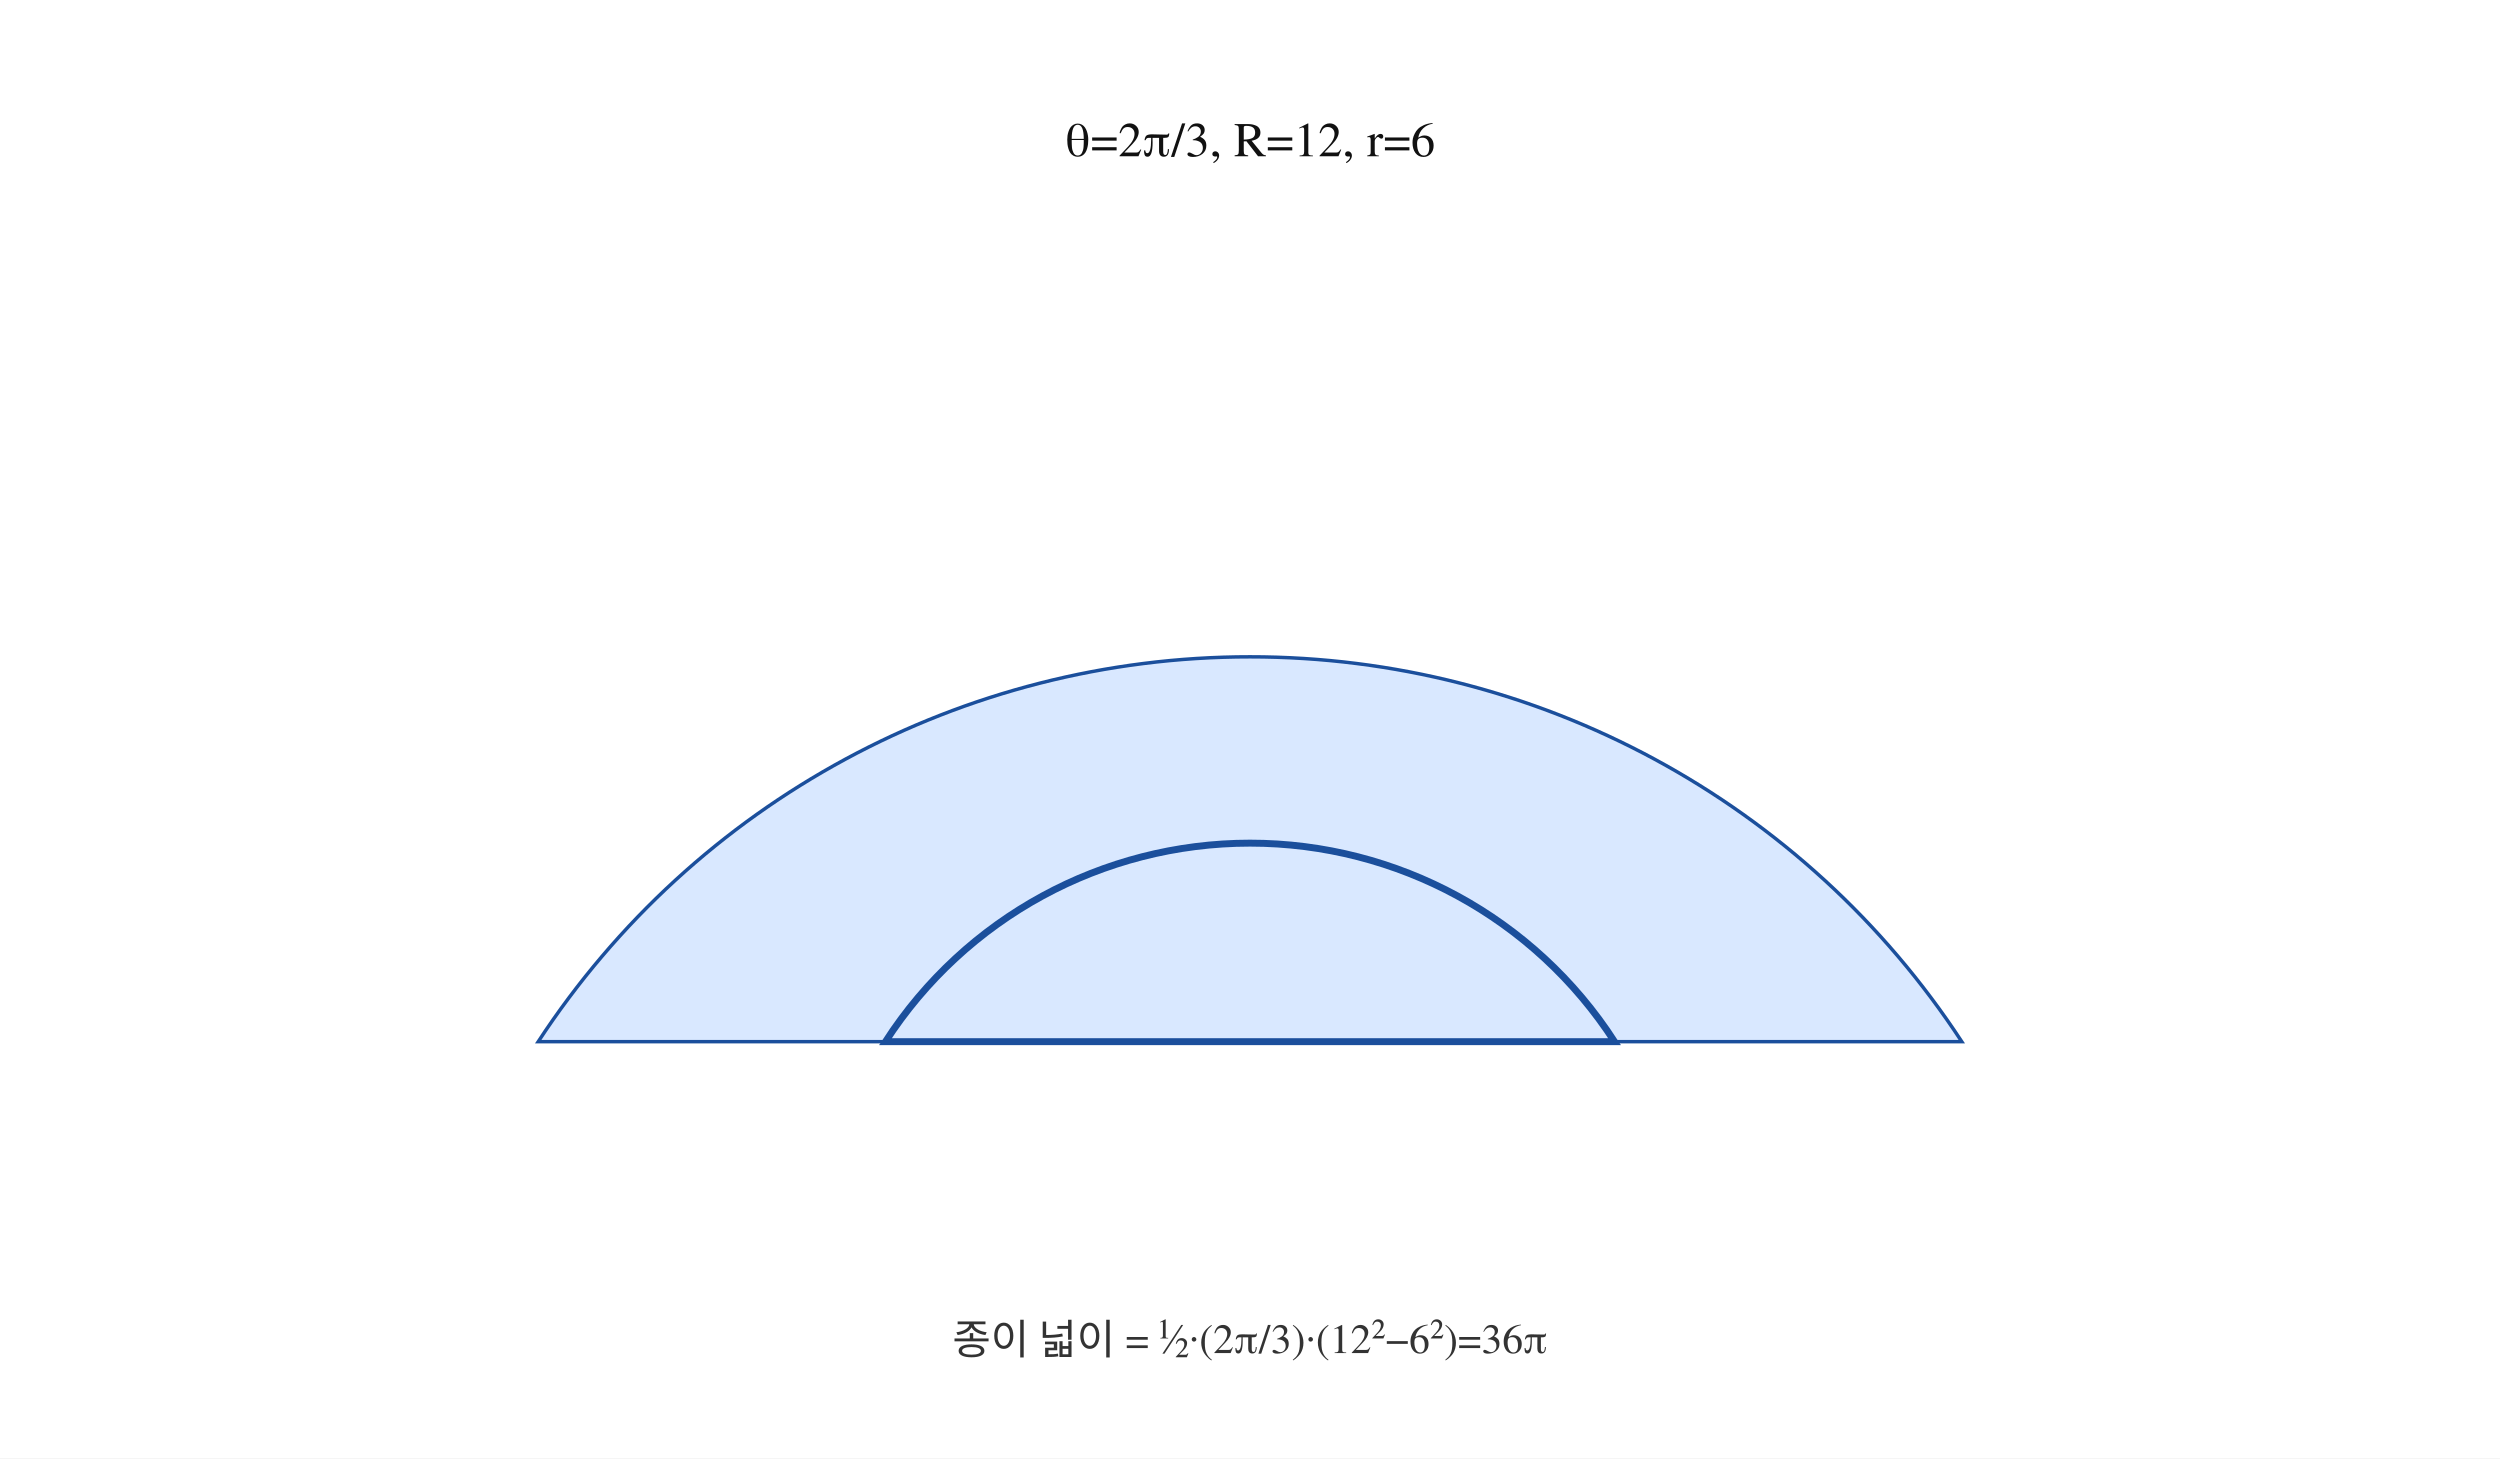
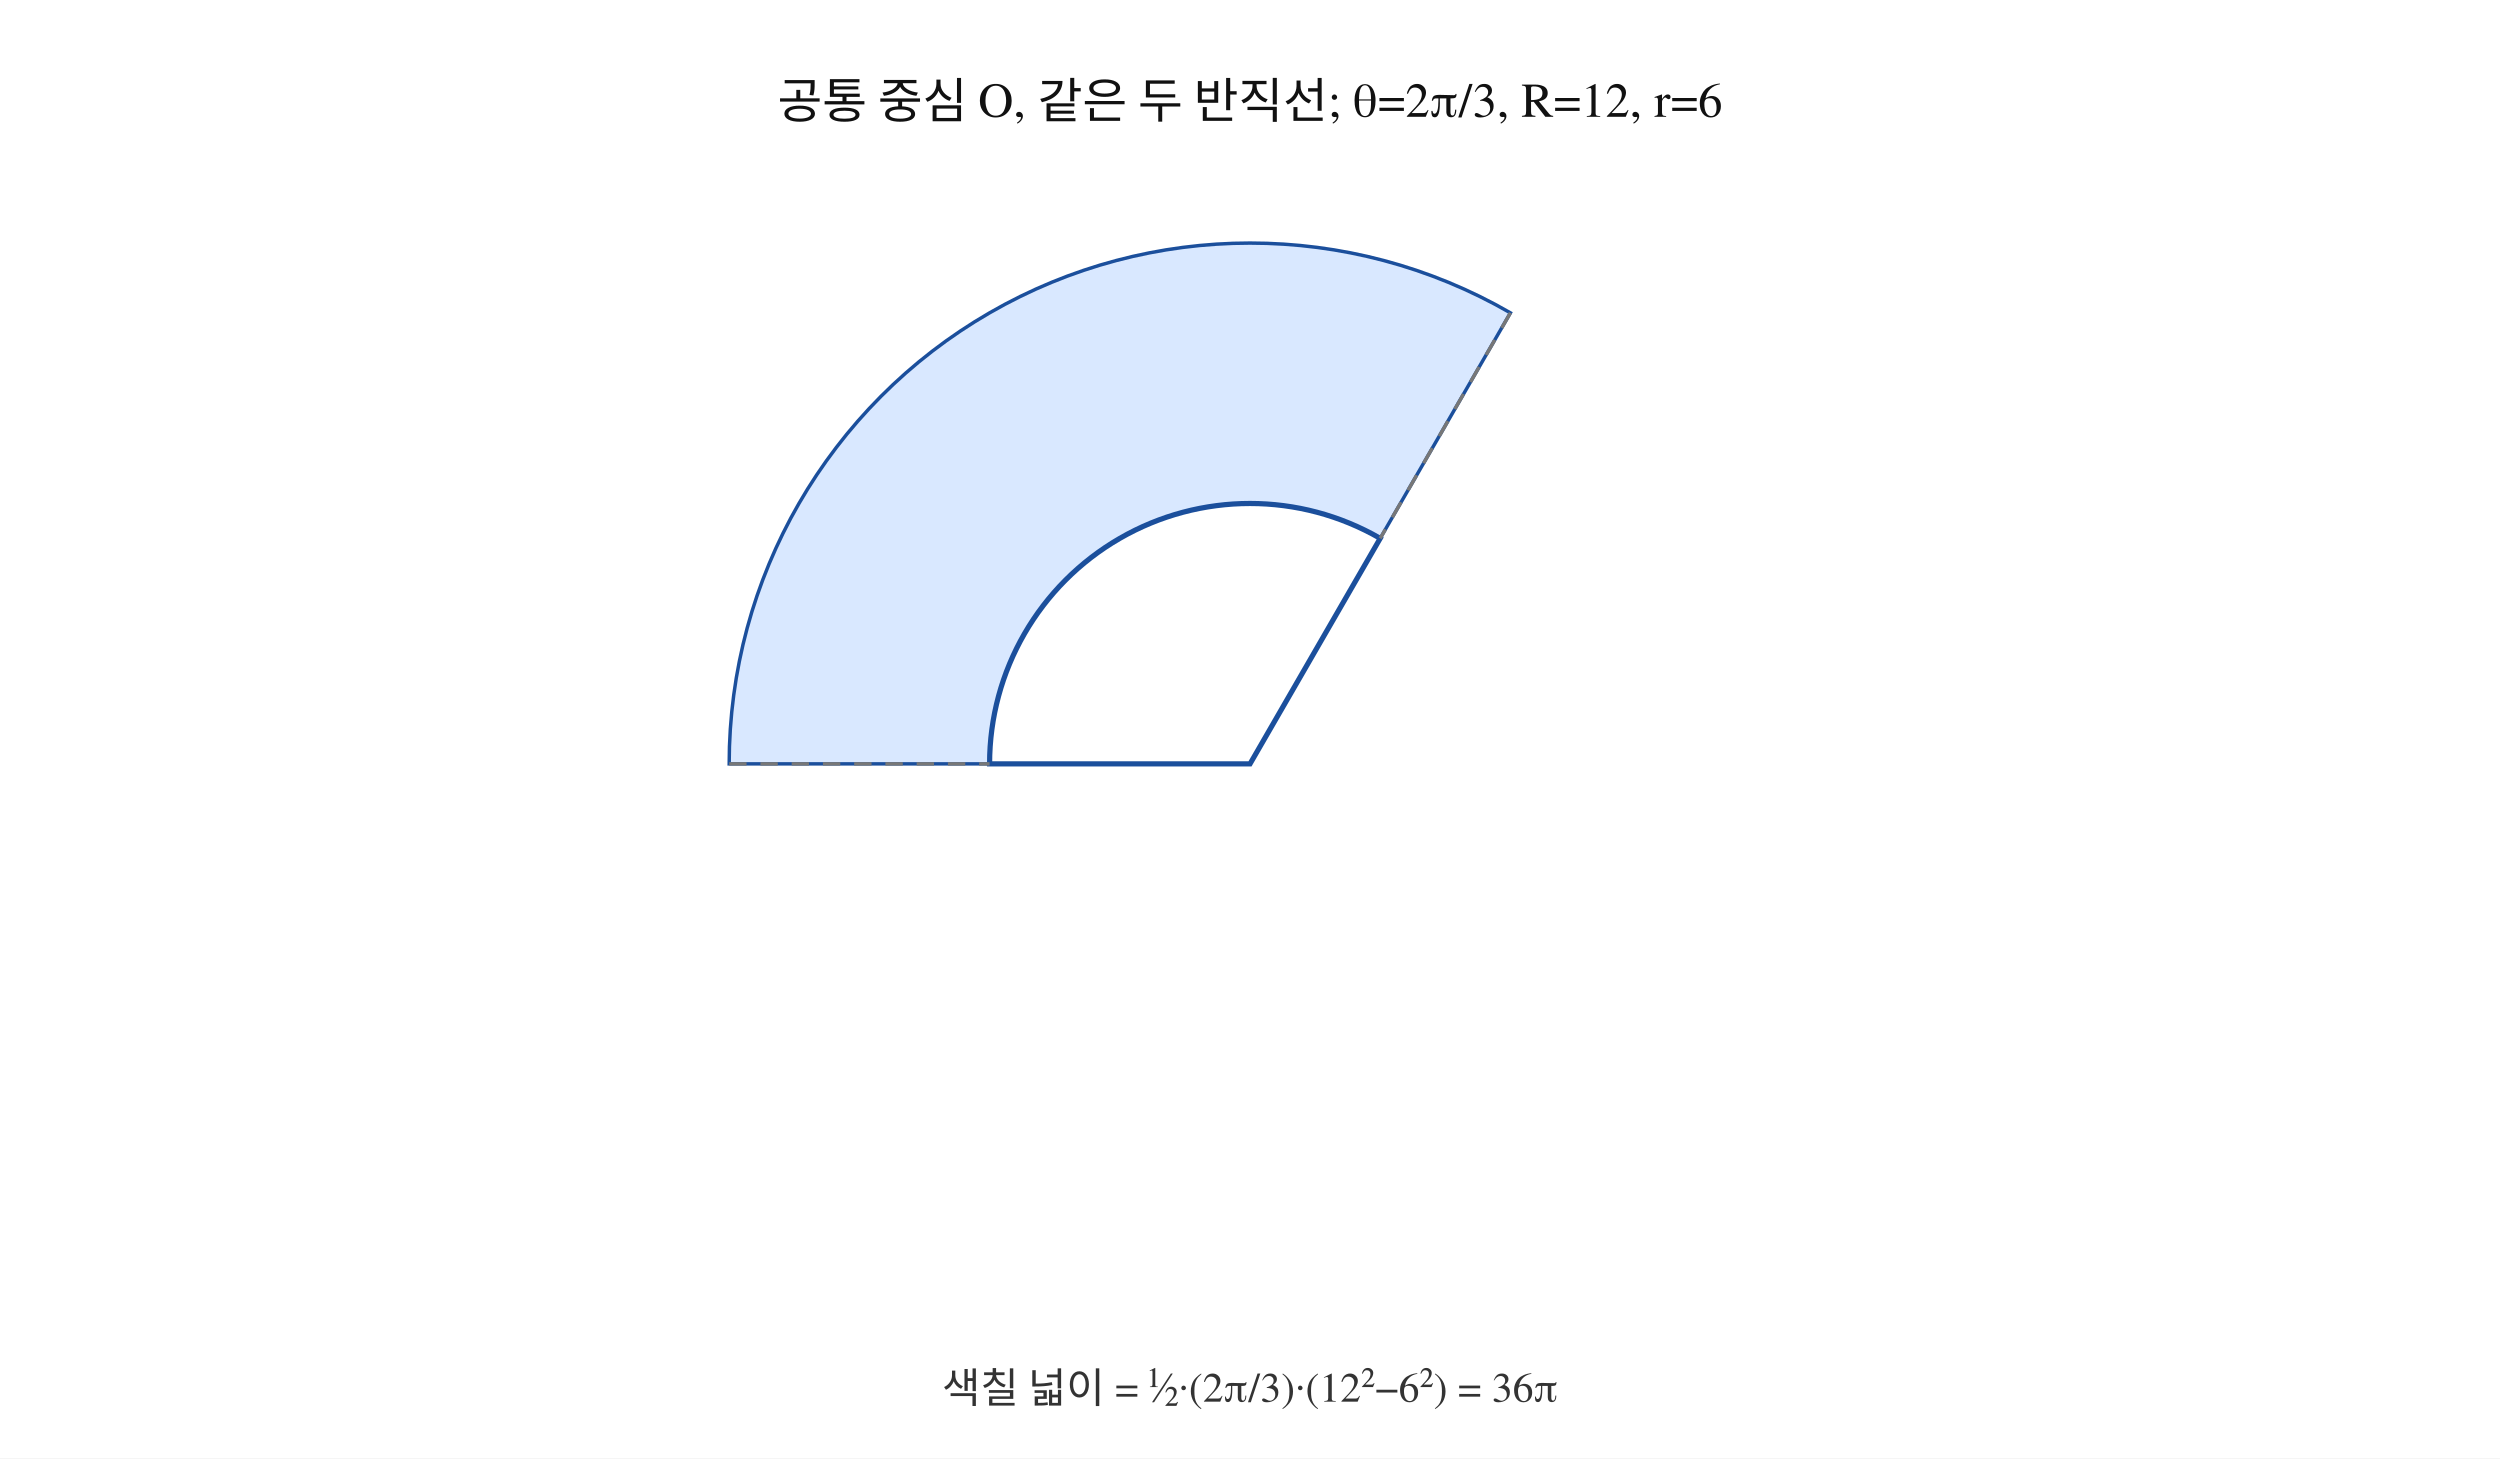
<svg xmlns="http://www.w3.org/2000/svg" viewBox="0 0 720 420" width="720" height="420" preserveAspectRatio="xMidYMid meet" data-graph-style-version="AP_GRAPH_PRINT_V1_1_DRAFT" data-visual-provenance="deterministic-python-fact-model-candidate" data-question-uid="25_효천고_1학기_중간_고2_대수::q9" data-fact-hash="f97e0cbd488109861ff1a165a78b4a0b11129f145729f858da2a61e4b5f5aa6f">
-   <style>.axis{stroke:#111;stroke-width:1.4;fill:none}.guide{stroke:#777;stroke-width:1;stroke-dasharray:5 4;fill:none}.curve{stroke:#111;stroke-width:2.3;fill:none;stroke-linecap:round}.curve2{stroke:#555;stroke-width:2;fill:none;stroke-linecap:round}.mark{stroke:#1b4f9c;stroke-width:2;fill:none}.point{fill:#111}.region{fill:#d9e8ff;stroke:#1b4f9c;stroke-width:1}.label{font:14px 'STIX Two Math','Malgun Gothic',serif;fill:#111}.small{font:12px 'STIX Two Math','Malgun Gothic',serif;fill:#333}</style>
+   <style>.axis{stroke:#111;stroke-width:1.4;fill:none}.guide{stroke:#777;stroke-width:1;stroke-dasharray:5 4;fill:none}.curve{stroke:#111;stroke-width:2.3;fill:none;stroke-linecap:round}.curve2{stroke:#555;stroke-width:2;fill:none;stroke-linecap:round}.mark{stroke:#1b4f9c;stroke-width:2;fill:none}.point{fill:#111}.region{fill:#d9e8ff;stroke:#1b4f9c;stroke-width:1}.inner{fill:#fff;stroke:#1b4f9c;stroke-width:1.5}.label{font:14px 'STIX Two Math','Malgun Gothic',serif;fill:#111}.small{font:12px 'STIX Two Math','Malgun Gothic',serif;fill:#333}</style>
  <rect width="100%" height="100%" fill="white" />
-   <path class="region" d="M360 300 L155 300 A245 245 0 0 1 565 300 Z" />
-   <path class="mark" d="M360 300 L255 300 A125 125 0 0 1 465 300 Z" />
-   <text class="label" x="360.00" y="45.00" text-anchor="middle">θ=2π/3, R=12, r=6</text>
-   <text class="small" x="360.00" y="390.00" text-anchor="middle">종이 넓이 = ½·(2π/3)·(12²−6²)=36π</text>
+   <path class="region" d="M360,220 L210.00,220.00 A150 150 0 0 1 435.00,90.10 Z" />
+   <path class="inner" d="M360,220 L285.00,220.00 A75 75 0 0 1 397.50,155.05 Z" />
+   <line class="guide" x1="210.00" y1="220.00" x2="285.00" y2="220.00" />
+   <line class="guide" x1="435.00" y1="90.10" x2="397.50" y2="155.05" />
+   <text class="label" x="360.00" y="34.00" text-anchor="middle">공통 중심 O, 같은 두 반직선; θ=2π/3, R=12, r=6</text>
+   <text class="small" x="360.00" y="404.00" text-anchor="middle">색칠 넓이 = ½·(2π/3)·(12²−6²) = 36π</text>
</svg>
